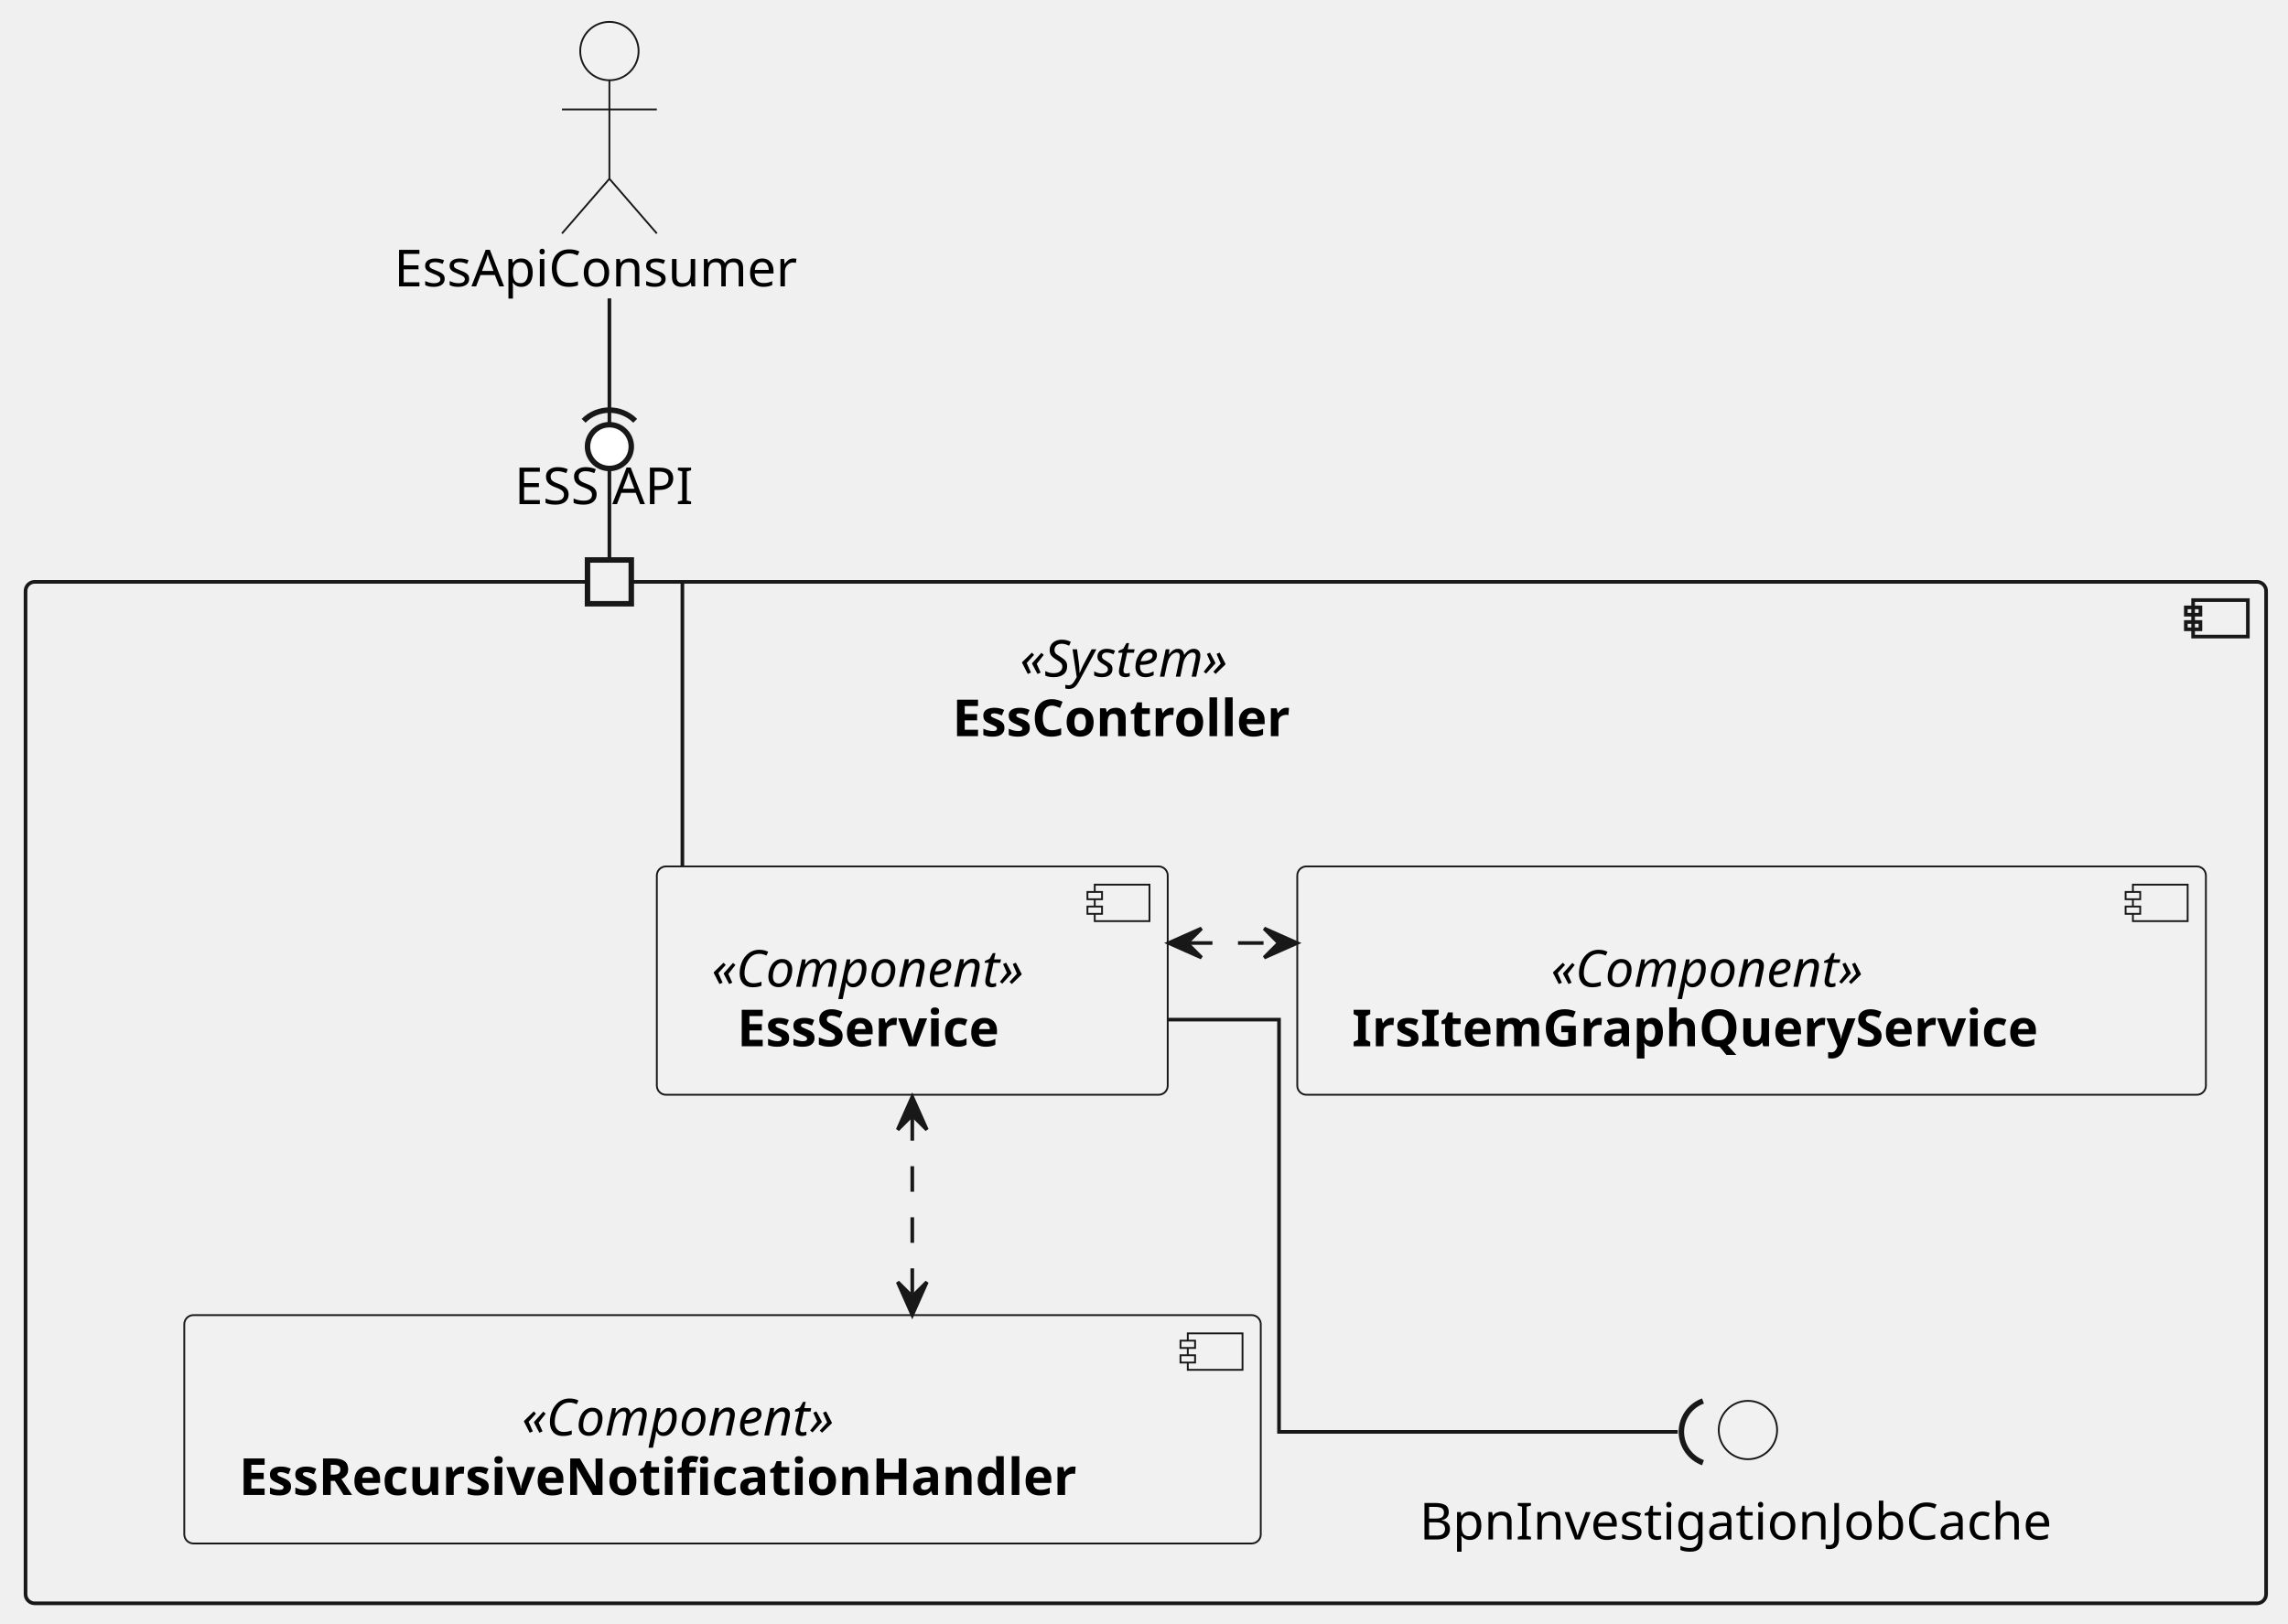
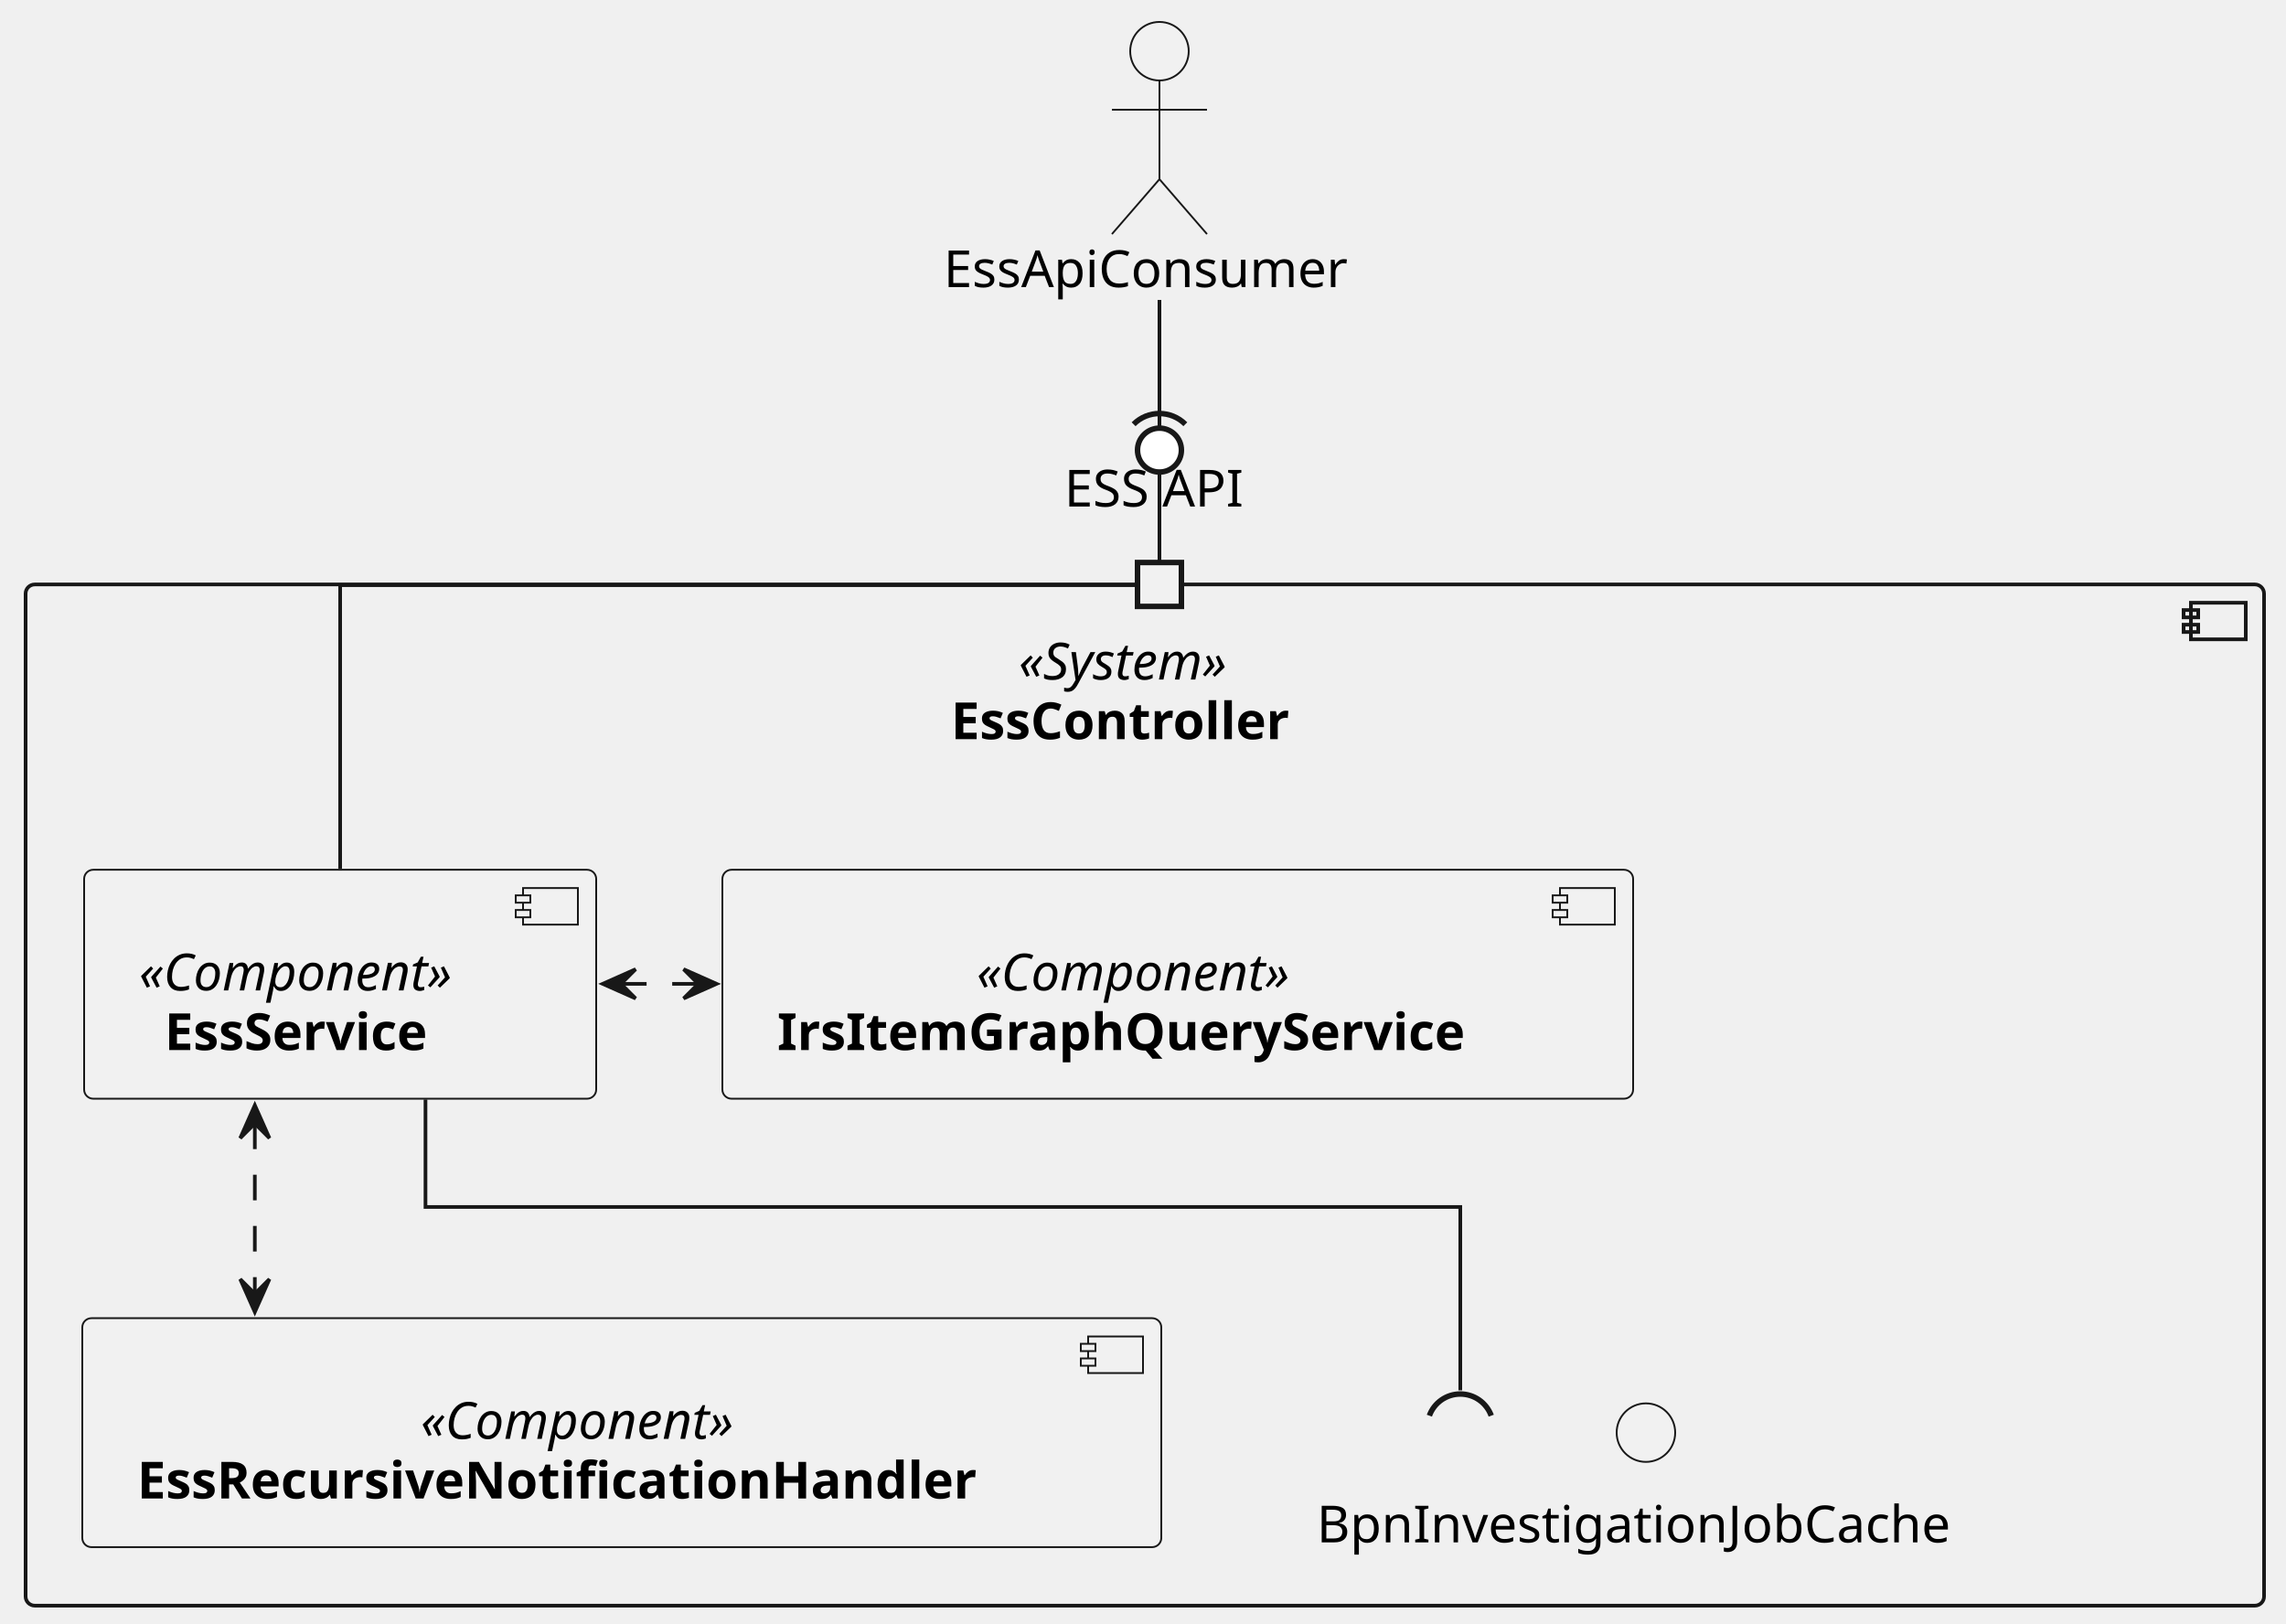
- <svg xmlns="http://www.w3.org/2000/svg" contentStyleType="text/css" height="445px" preserveAspectRatio="none" style="width:627px;height:445px;background:#FFFFFF;" version="1.1" viewBox="0 0 627 445" width="627px" zoomAndPan="magnify">
+ <svg xmlns="http://www.w3.org/2000/svg" contentStyleType="text/css" height="444px" preserveAspectRatio="none" style="width:625px;height:444px;background:#FFFFFF;" version="1.1" viewBox="0 0 625 444" width="625px" zoomAndPan="magnify">
  <defs />
  <g>
    <g id="cluster_EssController">
-       <rect fill="none" height="280" rx="2.5" ry="2.5" style="stroke:#181818;stroke-width:1.0;" width="614" x="7" y="159.5" />
-       <rect fill="none" height="10" style="stroke:#181818;stroke-width:1.0;" width="15" x="601" y="164.5" />
-       <rect fill="none" height="2" style="stroke:#181818;stroke-width:1.0;" width="4" x="599" y="166.5" />
-       <rect fill="none" height="2" style="stroke:#181818;stroke-width:1.0;" width="4" x="599" y="170.5" />
-       <text fill="#000000" font-family="Architects daughter" font-size="14" font-style="italic" lengthAdjust="spacing" textLength="69" x="279.5" y="185.495">«System»</text>
-       <text fill="#000000" font-family="Architects daughter" font-size="14" font-weight="bold" lengthAdjust="spacing" textLength="106" x="261" y="201.792">EssController</text>
+       <rect fill="none" height="279.19" rx="2.5" ry="2.5" style="stroke:#181818;stroke-width:1.0;" width="612" x="7" y="159.79" />
+       <rect fill="none" height="10" style="stroke:#181818;stroke-width:1.0;" width="15" x="599" y="164.79" />
+       <rect fill="none" height="2" style="stroke:#181818;stroke-width:1.0;" width="4" x="597" y="166.79" />
+       <rect fill="none" height="2" style="stroke:#181818;stroke-width:1.0;" width="4" x="597" y="170.79" />
+       <text fill="#000000" font-family="Architects daughter" font-size="14" font-style="italic" lengthAdjust="spacing" textLength="69" x="278.5" y="185.785">«System»</text>
+       <text fill="#000000" font-family="Architects daughter" font-size="14" font-weight="bold" lengthAdjust="spacing" textLength="106" x="260" y="202.082">EssController</text>
    </g>
    <g id="elem_EssService">
-       <rect fill="#F1F1F1" height="62.594" rx="2.5" ry="2.5" style="stroke:#181818;stroke-width:0.5;" width="140" x="180" y="237.5" />
-       <rect fill="#F1F1F1" height="10" style="stroke:#181818;stroke-width:0.5;" width="15" x="300" y="242.5" />
-       <rect fill="#F1F1F1" height="2" style="stroke:#181818;stroke-width:0.5;" width="4" x="298" y="244.5" />
-       <rect fill="#F1F1F1" height="2" style="stroke:#181818;stroke-width:0.5;" width="4" x="298" y="248.5" />
-       <text fill="#000000" font-family="Architects daughter" font-size="14" font-style="italic" lengthAdjust="spacing" textLength="100" x="195" y="270.495">«Component»</text>
-       <text fill="#000000" font-family="Architects daughter" font-size="14" font-weight="bold" lengthAdjust="spacing" textLength="86" x="202" y="286.792">EssService</text>
+       <rect fill="#F1F1F1" height="62.594" rx="2.5" ry="2.5" style="stroke:#181818;stroke-width:0.5;" width="140" x="23" y="237.79" />
+       <rect fill="#F1F1F1" height="10" style="stroke:#181818;stroke-width:0.5;" width="15" x="143" y="242.79" />
+       <rect fill="#F1F1F1" height="2" style="stroke:#181818;stroke-width:0.5;" width="4" x="141" y="244.79" />
+       <rect fill="#F1F1F1" height="2" style="stroke:#181818;stroke-width:0.5;" width="4" x="141" y="248.79" />
+       <text fill="#000000" font-family="Architects daughter" font-size="14" font-style="italic" lengthAdjust="spacing" textLength="100" x="38" y="270.785">«Component»</text>
+       <text fill="#000000" font-family="Architects daughter" font-size="14" font-weight="bold" lengthAdjust="spacing" textLength="86" x="45" y="287.082">EssService</text>
    </g>
    <g id="elem_EssRecursiveNotificationHandler">
-       <rect fill="#F1F1F1" height="62.594" rx="2.5" ry="2.5" style="stroke:#181818;stroke-width:0.5;" width="295" x="50.5" y="360.5" />
-       <rect fill="#F1F1F1" height="10" style="stroke:#181818;stroke-width:0.5;" width="15" x="325.5" y="365.5" />
-       <rect fill="#F1F1F1" height="2" style="stroke:#181818;stroke-width:0.5;" width="4" x="323.5" y="367.5" />
-       <rect fill="#F1F1F1" height="2" style="stroke:#181818;stroke-width:0.5;" width="4" x="323.5" y="371.5" />
-       <text fill="#000000" font-family="Architects daughter" font-size="14" font-style="italic" lengthAdjust="spacing" textLength="100" x="143" y="393.495">«Component»</text>
-       <text fill="#000000" font-family="Architects daughter" font-size="14" font-weight="bold" lengthAdjust="spacing" textLength="255" x="65.5" y="409.792">EssRecursiveNotificationHandler</text>
+       <rect fill="#F1F1F1" height="62.594" rx="2.5" ry="2.5" style="stroke:#181818;stroke-width:0.5;" width="295" x="22.5" y="360.39" />
+       <rect fill="#F1F1F1" height="10" style="stroke:#181818;stroke-width:0.5;" width="15" x="297.5" y="365.39" />
+       <rect fill="#F1F1F1" height="2" style="stroke:#181818;stroke-width:0.5;" width="4" x="295.5" y="367.39" />
+       <rect fill="#F1F1F1" height="2" style="stroke:#181818;stroke-width:0.5;" width="4" x="295.5" y="371.39" />
+       <text fill="#000000" font-family="Architects daughter" font-size="14" font-style="italic" lengthAdjust="spacing" textLength="100" x="115" y="393.385">«Component»</text>
+       <text fill="#000000" font-family="Architects daughter" font-size="14" font-weight="bold" lengthAdjust="spacing" textLength="255" x="37.5" y="409.682">EssRecursiveNotificationHandler</text>
    </g>
    <g id="elem_IrsItemGraphQueryService">
-       <rect fill="#F1F1F1" height="62.594" rx="2.5" ry="2.5" style="stroke:#181818;stroke-width:0.5;" width="249" x="355.5" y="237.5" />
-       <rect fill="#F1F1F1" height="10" style="stroke:#181818;stroke-width:0.5;" width="15" x="584.5" y="242.5" />
-       <rect fill="#F1F1F1" height="2" style="stroke:#181818;stroke-width:0.5;" width="4" x="582.5" y="244.5" />
-       <rect fill="#F1F1F1" height="2" style="stroke:#181818;stroke-width:0.5;" width="4" x="582.5" y="248.5" />
-       <text fill="#000000" font-family="Architects daughter" font-size="14" font-style="italic" lengthAdjust="spacing" textLength="100" x="425" y="270.495">«Component»</text>
-       <text fill="#000000" font-family="Architects daughter" font-size="14" font-weight="bold" lengthAdjust="spacing" textLength="209" x="370.5" y="286.792">IrsItemGraphQueryService</text>
+       <rect fill="#F1F1F1" height="62.594" rx="2.5" ry="2.5" style="stroke:#181818;stroke-width:0.5;" width="249" x="197.5" y="237.79" />
+       <rect fill="#F1F1F1" height="10" style="stroke:#181818;stroke-width:0.5;" width="15" x="426.5" y="242.79" />
+       <rect fill="#F1F1F1" height="2" style="stroke:#181818;stroke-width:0.5;" width="4" x="424.5" y="244.79" />
+       <rect fill="#F1F1F1" height="2" style="stroke:#181818;stroke-width:0.5;" width="4" x="424.5" y="248.79" />
+       <text fill="#000000" font-family="Architects daughter" font-size="14" font-style="italic" lengthAdjust="spacing" textLength="100" x="267" y="270.785">«Component»</text>
+       <text fill="#000000" font-family="Architects daughter" font-size="14" font-weight="bold" lengthAdjust="spacing" textLength="209" x="212.5" y="287.082">IrsItemGraphQueryService</text>
    </g>
-     <text fill="#000000" font-family="Architects daughter" font-size="14" lengthAdjust="spacing" textLength="52" x="141" y="138.198">ESS API</text>
-     <rect fill="#F1F1F1" height="12" style="stroke:#181818;stroke-width:1.5;" width="12" x="161" y="153.5" />
+     <text fill="#000000" font-family="Architects daughter" font-size="14" lengthAdjust="spacing" textLength="52" x="291" y="138.488">ESS API</text>
+     <rect fill="#F1F1F1" height="12" style="stroke:#181818;stroke-width:1.5;" width="12" x="311" y="153.79" />
    <g id="elem_BpnInvestigationJobCache">
-       <ellipse cx="479" cy="392" fill="#F1F1F1" rx="8" ry="8" style="stroke:#181818;stroke-width:0.5;" />
-       <text fill="#000000" font-family="Architects daughter" font-size="14" lengthAdjust="spacing" textLength="180" x="389" y="421.995">BpnInvestigationJobCache</text>
+       <ellipse cx="450" cy="391.68" fill="#F1F1F1" rx="8" ry="8" style="stroke:#181818;stroke-width:0.5;" />
+       <text fill="#000000" font-family="Architects daughter" font-size="14" lengthAdjust="spacing" textLength="180" x="360" y="421.675">BpnInvestigationJobCache</text>
    </g>
    <g id="elem_EssApiConsumer">
-       <ellipse cx="167" cy="14" fill="#F1F1F1" rx="8" ry="8" style="stroke:#181818;stroke-width:0.5;" />
-       <path d="M167,22 L167,49 M154,30 L180,30 M167,49 L154,64 M167,49 L180,64 " fill="none" style="stroke:#181818;stroke-width:0.5;" />
-       <text fill="#000000" font-family="Architects daughter" font-size="14" lengthAdjust="spacing" textLength="118" x="108" y="78.495">EssApiConsumer</text>
+       <ellipse cx="317" cy="14" fill="#F1F1F1" rx="8" ry="8" style="stroke:#181818;stroke-width:0.5;" />
+       <path d="M317,22 L317,49 M304,30 L330,30 M317,49 L304,64 M317,49 L330,64 " fill="none" style="stroke:#181818;stroke-width:0.5;" />
+       <text fill="#000000" font-family="Architects daughter" font-size="14" lengthAdjust="spacing" textLength="118" x="258" y="78.495">EssApiConsumer</text>
    </g>
    <g id="link_EssService_IrsItemGraphQueryService">
-       <path d="M325.26,258.5 C325.26,258.5 350.43,258.5 350.43,258.5 " fill="none" id="EssService-IrsItemGraphQueryService" style="stroke:#181818;stroke-width:1.0;stroke-dasharray:7.0,7.0;" />
-       <polygon fill="#181818" points="320.26,258.5,329.26,262.5,325.26,258.5,329.26,254.5,320.26,258.5" style="stroke:#181818;stroke-width:1.0;" />
-       <polygon fill="#181818" points="355.43,258.5,346.43,254.5,350.43,258.5,346.43,262.5,355.43,258.5" style="stroke:#181818;stroke-width:1.0;" />
+       <path d="M169.78,268.98 C169.78,268.98 190.9,268.98 190.9,268.98 " fill="none" id="EssService-IrsItemGraphQueryService" style="stroke:#181818;stroke-width:1.0;stroke-dasharray:7.0,7.0;" />
+       <polygon fill="#181818" points="164.78,268.98,173.78,272.98,169.78,268.98,173.78,264.98,164.78,268.98" style="stroke:#181818;stroke-width:1.0;" />
+       <polygon fill="#181818" points="195.9,268.98,186.9,264.98,190.9,268.98,186.9,272.98,195.9,268.98" style="stroke:#181818;stroke-width:1.0;" />
    </g>
    <g id="link_EssService_EssRecursiveNotificationHandler">
-       <path d="M250,305.68 C250,305.68 250,355.43 250,355.43 " fill="none" id="EssService-EssRecursiveNotificationHandler" style="stroke:#181818;stroke-width:1.0;stroke-dasharray:7.0,7.0;" />
-       <polygon fill="#181818" points="250,300.68,246,309.68,250,305.68,254,309.68,250,300.68" style="stroke:#181818;stroke-width:1.0;" />
-       <polygon fill="#181818" points="250,360.43,254,351.43,250,355.43,246,351.43,250,360.43" style="stroke:#181818;stroke-width:1.0;" />
+       <path d="M69.67,307.17 C69.67,307.17 69.67,353.71 69.67,353.71 " fill="none" id="EssService-EssRecursiveNotificationHandler" style="stroke:#181818;stroke-width:1.0;stroke-dasharray:7.0,7.0;" />
+       <polygon fill="#181818" points="69.67,302.17,65.67,311.17,69.67,307.17,73.67,311.17,69.67,302.17" style="stroke:#181818;stroke-width:1.0;" />
+       <polygon fill="#181818" points="69.67,358.71,73.67,349.71,69.67,353.71,65.67,349.71,69.67,358.71" style="stroke:#181818;stroke-width:1.0;" />
    </g>
    <g id="link_EssService_BpnInvestigationJobCache">
-       <path d="M320.07,279.5 C337.09,279.5 350.5,279.5 350.5,279.5 C350.5,279.5 350.5,392.5 350.5,392.5 C350.5,392.5 459.76,392.5 459.76,392.5 " fill="none" id="EssService-to-BpnInvestigationJobCache" style="stroke:#181818;stroke-width:1.0;" />
-       <path d="M466.682,384.043 A9,9 0 0 0 466.682 400.957" fill="none" style="stroke:#181818;stroke-width:1.5;" />
+       <path d="M116.33,300.6 C116.33,315.46 116.33,329.98 116.33,329.98 C116.33,329.98 399.25,329.98 399.25,329.98 C399.25,329.98 399.25,380.12 399.25,380.12 " fill="none" id="EssService-to-BpnInvestigationJobCache" style="stroke:#181818;stroke-width:1.0;" />
+       <path d="M407.707,387.042 A9,9 0 0 0 390.793 387.042" fill="none" style="stroke:#181818;stroke-width:1.5;" />
    </g>
    <g id="link_API_PORT_EssService">
-       <path d="M187,159.58 C187,161.7 187,205.74 187,237.3 " fill="none" id="API_PORT-EssService" style="stroke:#181818;stroke-width:1.0;" />
+       <path d="M311.01,159.98 C275.39,159.98 93,159.98 93,159.98 C93,159.98 93,205.31 93,237.53 " fill="none" id="API_PORT-EssService" style="stroke:#181818;stroke-width:1.0;" />
    </g>
    <g id="link_EssApiConsumer_API_PORT">
-       <path d="M167,81.8 C167,107.94 167,140.12 167,153.37 " fill="none" id="EssApiConsumer-API_PORT" style="stroke:#181818;stroke-width:1.0;" />
-       <path d="M174.071,115.348 A10,10 0 0 0 159.929 115.348" fill="none" style="stroke:#181818;stroke-width:1.5;" />
-       <ellipse cx="167" cy="122.419" fill="#FFFFFF" rx="6" ry="6" style="stroke:#181818;stroke-width:1.5;" />
+       <path d="M317,82 C317,108.43 317,141.04 317,154.05 " fill="none" id="EssApiConsumer-API_PORT" style="stroke:#181818;stroke-width:1.0;" />
+       <path d="M324.071,115.986 A10,10 0 0 0 309.929 115.986" fill="none" style="stroke:#181818;stroke-width:1.5;" />
+       <ellipse cx="317" cy="123.058" fill="#FFFFFF" rx="6" ry="6" style="stroke:#181818;stroke-width:1.5;" />
    </g>
  </g>
</svg>
